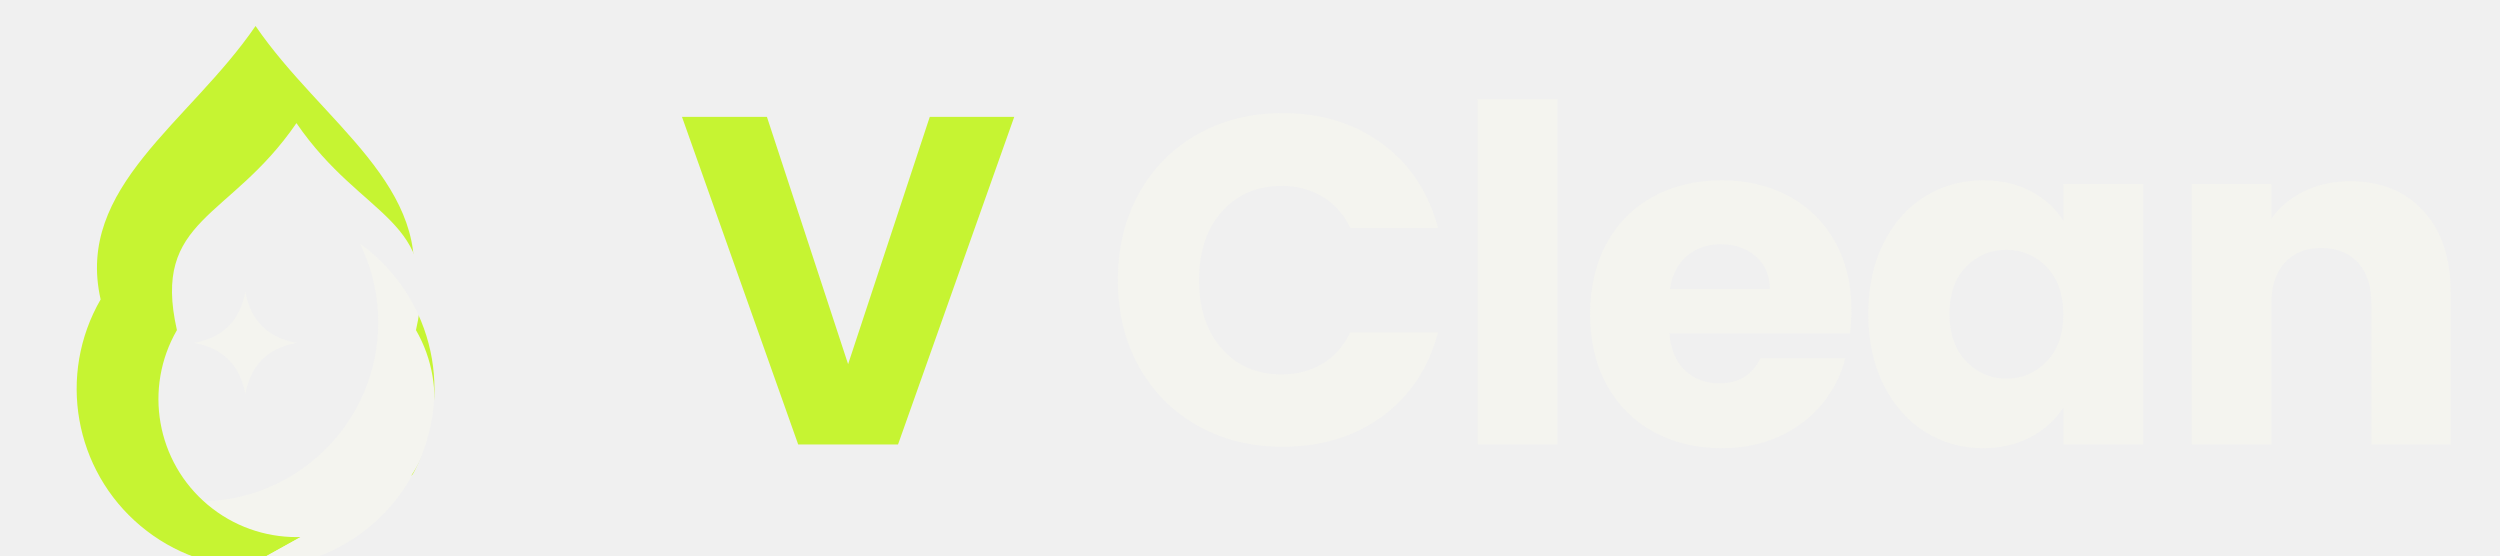
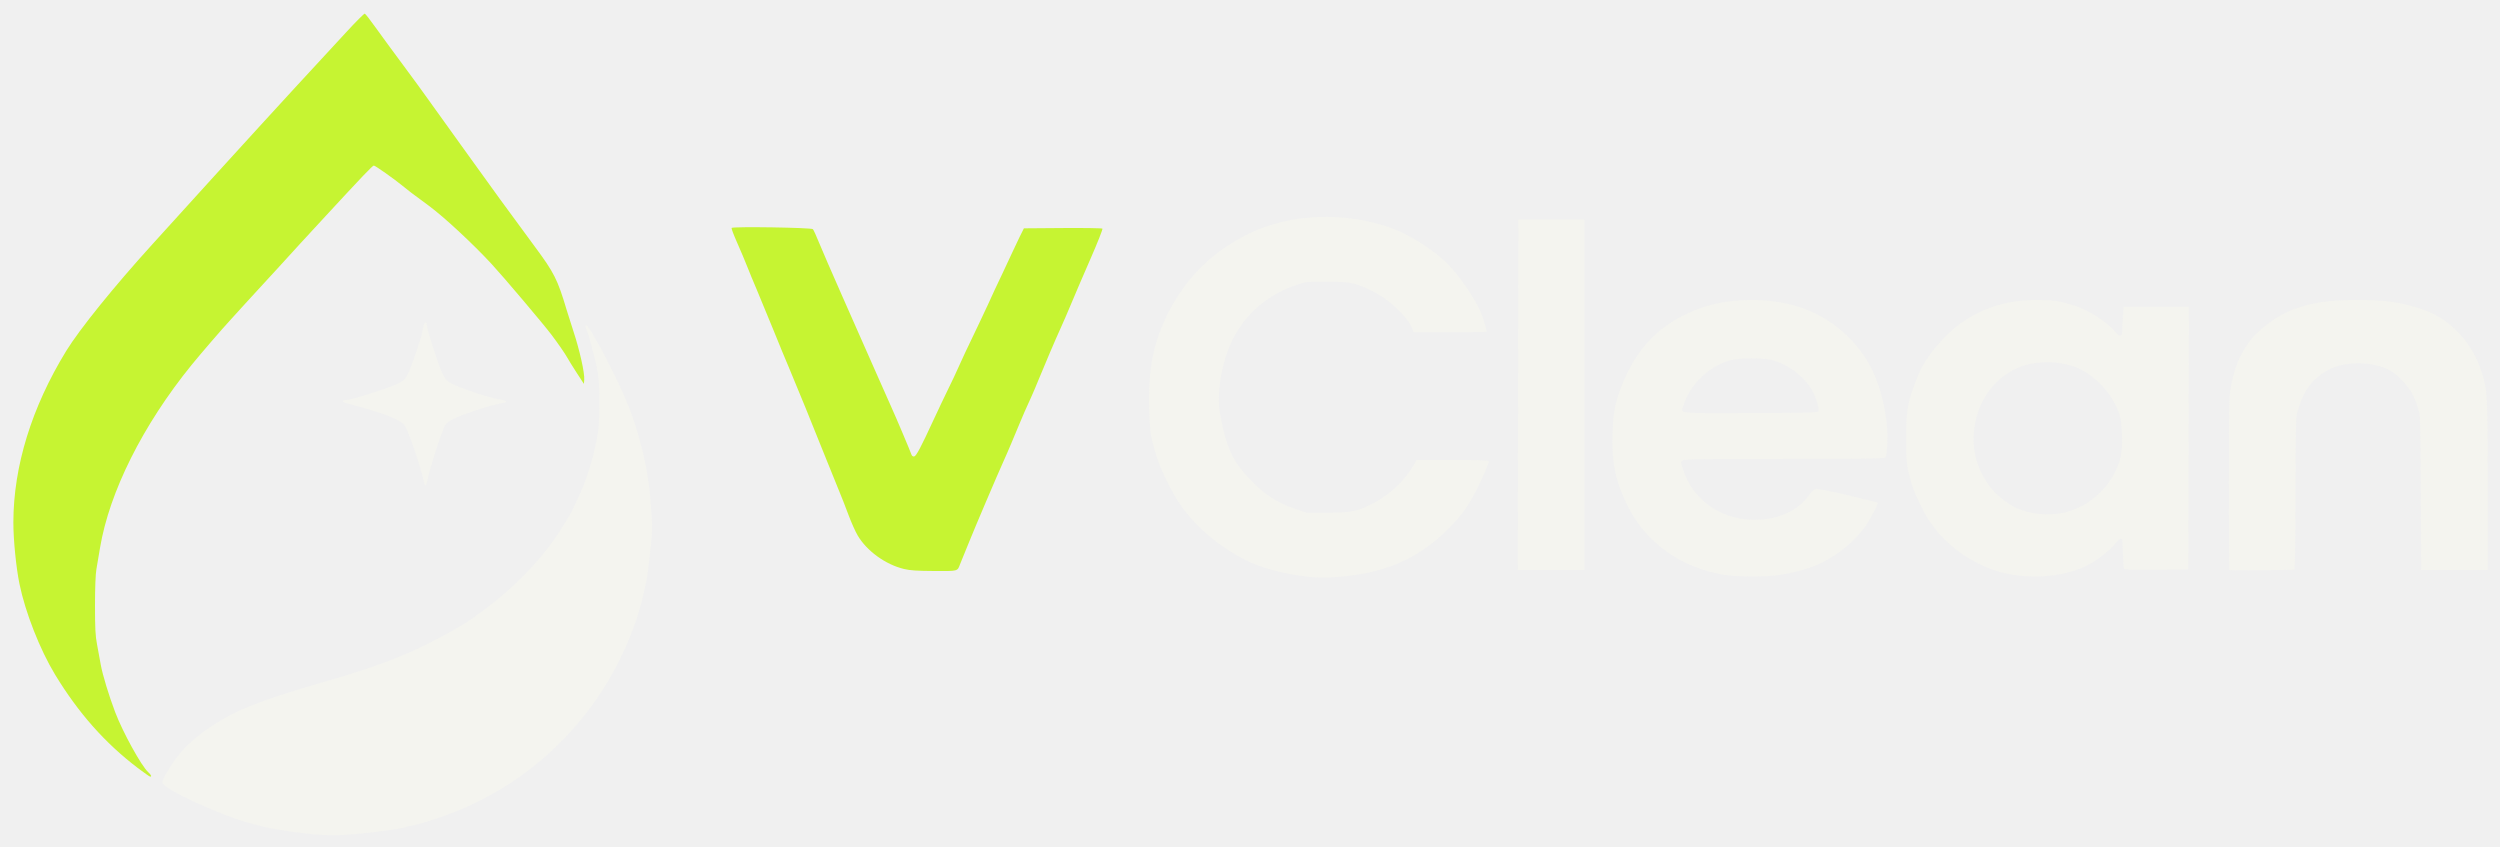
- <svg xmlns="http://www.w3.org/2000/svg" viewBox="0 0 450 100" role="img" aria-label="V Clean">
-   <g transform="translate(0,1) scale(.46)">
-     <defs>
-       <mask id="hdonker" maskUnits="userSpaceOnUse" x="-20" y="-20" width="260" height="280">
-         <rect x="-20" y="-20" width="260" height="280" fill="#fff" />
-         <path d="M116,46 C142,84 172.765,83.0 162.77,127.00 A54,54 0 1 1 69.23,127.00 C59.235,83.0 90,84 116,46Z" fill="#000" />
-       </mask>
-       <mask id="wdonker" maskUnits="userSpaceOnUse" x="-20" y="-20" width="260" height="280">
-         <rect x="-20" y="-20" width="260" height="280" fill="#fff" />
-         <circle cx="78" cy="124" r="70" fill="#000" />
-       </mask>
-       <clipPath id="kdonker">
-         <path d="M-20,-20H240V140L60,240H-20Z" />
-       </clipPath>
-     </defs>
-     <circle cx="100" cy="150" r="70" fill="#F4F4EF" mask="url(#wdonker)" />
-     <path d="M100,8 C126,46 170.622,71.0 160.62,115.00 A70,70 0 1 1 39.38,115.00 C29.378,71.0 74,46 100,8Z" fill="#C6F432" mask="url(#hdonker)" clip-path="url(#kdonker)" />
-     <path d="M96.00,112.00 Q99.11,128.89 116.00,132.00 Q99.11,135.11 96.00,152.00 Q92.89,135.11 76.00,132.00 Q92.89,128.89 96.00,112.00Z" fill="#F4F4EF" />
-   </g>
-   <path fill="#C6F432" d="M182.564 21.032 161.648 80.0H143.672L122.756 21.032H138.044L152.66 65.552L167.36 21.032Z" />
-   <path fill="#F4F4EF" d="M230.864 20.36Q241.364 20.36 248.84 25.904Q256.316 31.448 258.836 41.024H243.044Q241.28 37.328 238.046 35.396Q234.812 33.464 230.696 33.464Q224.06 33.464 219.944 38.084Q215.828 42.704 215.828 50.432Q215.828 58.16 219.944 62.78Q224.06 67.4 230.696 67.4Q234.812 67.4 238.046 65.468Q241.28 63.536 243.044 59.84H258.836Q256.316 69.416 248.84 74.918Q241.364 80.42 230.864 80.42Q222.296 80.42 215.534 76.598Q208.772 72.776 204.992 65.972Q201.212 59.168 201.212 50.432Q201.212 41.696 204.992 34.85Q208.772 28.004 215.534 24.182Q222.296 20.36 230.864 20.36ZM280.34 17.84V80.0H265.976V17.84ZM333.008 60.008H300.5Q300.836 64.376 303.314 66.686Q305.792 68.996 309.404 68.996Q314.78 68.996 316.88 64.46H332.168Q330.992 69.08 327.926 72.776Q324.86 76.472 320.24 78.572Q315.62 80.672 309.908 80.672Q303.02 80.672 297.644 77.732Q292.268 74.792 289.244 69.332Q286.22 63.872 286.22 56.564Q286.22 49.256 289.202 43.796Q292.184 38.336 297.56 35.396Q302.936 32.456 309.908 32.456Q316.712 32.456 322.004 35.312Q327.296 38.168 330.278 43.46Q333.26 48.752 333.26 55.808Q333.26 57.824 333.008 60.008ZM318.56 52.028Q318.56 48.332 316.04 46.148Q313.52 43.964 309.74 43.964Q306.128 43.964 303.65 46.064Q301.172 48.164 300.584 52.028ZM356.948 32.456Q361.904 32.456 365.642 34.472Q369.38 36.488 371.396 39.764V33.128H385.76V80.0H371.396V73.364Q369.296 76.64 365.558 78.656Q361.82 80.672 356.864 80.672Q351.152 80.672 346.448 77.69Q341.744 74.708 339.014 69.206Q336.284 63.704 336.284 56.48Q336.284 49.256 339.014 43.796Q341.744 38.336 346.448 35.396Q351.152 32.456 356.948 32.456ZM361.148 44.972Q356.864 44.972 353.882 48.038Q350.9 51.104 350.9 56.48Q350.9 61.856 353.882 65.006Q356.864 68.156 361.148 68.156Q365.432 68.156 368.414 65.048Q371.396 61.94 371.396 56.564Q371.396 51.188 368.414 48.08Q365.432 44.972 361.148 44.972ZM441.116 52.616V80.0H426.836V54.548Q426.836 49.844 424.4 47.24Q421.964 44.636 417.848 44.636Q413.732 44.636 411.296 47.24Q408.86 49.844 408.86 54.548V80.0H394.496V33.128H408.86V39.344Q411.044 36.236 414.74 34.43Q418.436 32.624 423.056 32.624Q431.288 32.624 436.202 37.958Q441.116 43.292 441.116 52.616Z" />
+ <svg xmlns="http://www.w3.org/2000/svg" viewBox="-4 -4 750 254" role="img" aria-label="V Clean">
+   <path fill="#F4F4EF" fill-rule="evenodd" d="M92.00,246.44C87.66,246.21 78.22,244.85 74.86,243.97C74.11,243.78 72.60,243.39 71.50,243.10C62.35,240.76 44.67,232.58 44.67,230.69C44.67,229.87 47.37,225.30 49.28,222.90C51.78,219.76 55.09,216.78 58.84,214.29C65.77,209.70 69.92,207.87 83.33,203.52C84.93,203.01 90.72,201.28 93.50,200.49C102.01,198.08 111.17,195.02 114.83,193.36C115.20,193.19 116.40,192.71 117.50,192.29C121.63,190.70 131.89,185.35 136.39,182.44C137.18,181.93 139.59,180.19 141.74,178.58C149.79,172.56 157.18,165.07 162.40,157.67C163.88,155.56 167.67,149.45 167.67,149.17C167.67,149.09 168.31,147.71 169.10,146.09C171.69,140.81 173.81,134.21 175.09,127.50C175.65,124.55 175.80,122.49 175.81,117.00C175.83,109.91 175.61,108.07 173.94,101.67C173.58,100.29 173.16,98.64 172.99,98.00C172.83,97.35 172.47,96.27 172.18,95.59C171.37,93.65 171.51,92.96 172.47,94.17C172.91,94.72 173.54,95.69 173.88,96.33C174.21,96.98 175.22,98.76 176.12,100.29C177.44,102.57 181.82,111.37 183.01,114.17C183.17,114.53 183.59,115.51 183.94,116.33C186.54,122.43 188.93,130.78 190.13,138.00C190.81,142.11 190.92,143.14 191.40,149.47C191.76,154.33 191.73,155.33 191.05,161.63C190.64,165.41 190.17,169.10 190.01,169.83C189.85,170.57 189.47,172.29 189.17,173.67C186.63,185.34 180.77,197.99 173.20,208.17C161.06,224.47 144.90,235.92 125.33,242.11C123.22,242.78 120.70,243.47 119.72,243.66C118.75,243.84 117.84,244.06 117.71,244.14C117.12,244.51 108.66,245.69 103.33,246.16C97.80,246.64 96.28,246.68 92.00,246.44ZM386.67,168.80C380.17,167.93 374.17,166.25 369.85,164.09C361.76,160.03 355.08,154.42 350.25,147.63C347.69,144.02 344.28,137.12 342.94,132.83C341.26,127.41 340.94,125.44 340.76,119.17C340.40,106.44 342.01,98.45 346.82,89.17C350.80,81.48 356.74,74.76 363.58,70.21C368.05,67.24 372.04,65.23 376.33,63.80C387.56,60.07 400.55,60.16 412.37,64.04C417.78,65.82 424.95,70.15 429.50,74.40C433.54,78.17 439.03,86.19 440.63,90.67C441.04,91.79 442.00,95.21 442.00,95.52C442.00,95.60 437.06,95.67 431.02,95.67L420.04,95.67L419.81,94.92C418.80,91.67 413.26,86.20 408.50,83.75C402.87,80.85 401.38,80.52 394.00,80.51C388.12,80.50 387.71,80.54 385.04,81.44C376.88,84.17 370.55,89.32 366.46,96.56C362.83,103.00 360.83,113.38 361.98,119.86C363.93,130.96 366.04,135.17 372.90,141.68C376.40,145.00 379.71,146.99 384.46,148.63L387.83,149.79L394.17,149.80C401.50,149.82 403.28,149.43 408.44,146.73C413.27,144.20 417.82,139.75 420.40,135.04L420.97,134.00L431.82,134.00C439.22,134.00 442.67,134.11 442.67,134.35C442.67,135.03 440.27,140.53 438.62,143.64C436.28,148.03 434.77,150.16 431.59,153.52C422.95,162.66 413.22,167.38 400.10,168.82C394.47,169.43 391.38,169.43 386.67,168.80ZM513.67,168.51C504.62,167.04 497.28,163.42 491.26,157.46C487.97,154.20 485.45,150.47 483.29,145.64C480.36,139.08 479.47,133.98 479.78,125.50C480.01,119.25 480.61,116.39 482.85,110.90C486.78,101.26 492.65,94.77 501.33,90.47C507.57,87.39 513.84,86.00 521.54,86.00C531.58,86.01 540.05,88.67 546.89,93.95C555.77,100.81 560.43,109.74 562.03,122.99C562.44,126.39 562.18,132.54 561.59,133.25C561.32,133.58 554.87,133.67 531.36,133.67C506.22,133.67 501.36,133.74 500.82,134.13C500.19,134.59 500.19,134.64 500.92,136.88C504.08,146.67 513.32,152.62 524.20,151.87C530.74,151.42 535.90,148.71 539.15,144.02C539.77,143.13 540.34,142.67 540.83,142.67C541.54,142.67 547.02,143.74 549.33,144.33C549.97,144.50 551.85,144.95 553.50,145.33C557.99,146.36 559.33,146.73 559.33,146.93C559.33,147.41 557.07,151.72 555.91,153.44C552.68,158.25 547.05,162.86 541.35,165.38C538.18,166.78 533.03,168.10 528.65,168.65C524.95,169.10 516.86,169.03 513.67,168.51ZM600.33,168.50C596.35,167.91 593.20,166.90 589.36,164.98C583.38,161.99 578.31,157.57 574.81,152.30C573.01,149.59 570.28,143.90 569.56,141.33C567.91,135.52 567.85,135.05 567.85,127.50C567.84,118.57 568.26,116.40 571.54,108.33C573.63,103.18 579.46,96.21 584.57,92.73C591.37,88.11 598.47,85.99 607.06,86.00C612.03,86.00 613.74,86.26 618.33,87.70C622.56,89.03 628.17,92.60 630.34,95.35C630.92,96.07 631.68,96.67 632.03,96.67C632.57,96.67 632.67,96.42 632.67,95.08C632.67,94.21 632.77,92.26 632.88,90.75L633.10,88.00L642.88,88.00L652.67,88.00L652.58,127.42L652.50,166.83L642.91,166.92C635.41,166.99 633.29,166.92 633.17,166.59C633.10,166.36 632.96,164.29 632.86,162.00C632.77,159.71 632.69,157.80 632.68,157.75C632.67,157.70 632.45,157.67 632.18,157.67C631.92,157.67 631.28,158.21 630.77,158.88C629.42,160.65 625.74,163.65 623.12,165.11C617.11,168.47 608.66,169.72 600.33,168.50ZM664.81,167.03C664.73,166.95 664.67,155.22 664.67,140.97C664.67,116.42 664.70,114.87 665.33,111.68C666.41,106.21 667.66,103.12 670.44,99.00C673.08,95.11 679.10,90.59 684.05,88.80C689.74,86.74 694.77,86.00 703.15,86.00C711.69,86.00 715.97,86.60 722.50,88.73C730.82,91.45 737.51,98.44 740.47,107.50C742.23,112.92 742.33,114.66 742.33,141.92L742.33,167.00L732.35,167.00L722.37,167.00L722.25,143.92C722.14,121.01 722.13,120.81 721.38,118.34C720.96,116.96 720.17,114.99 719.62,113.96C718.61,112.08 715.72,108.92 713.83,107.65C708.99,104.38 699.64,104.09 694.38,107.03C689.52,109.75 687.07,113.10 685.20,119.60C684.77,121.11 684.68,124.77 684.65,144.04C684.62,161.05 684.52,166.74 684.22,166.85C683.71,167.03 664.98,167.21 664.81,167.03ZM451.42,114.42L451.50,61.83L461.41,61.83L471.33,61.83L471.34,103.50C471.35,126.42 471.35,150.08 471.34,156.08L471.33,167.00L461.33,167.00L451.33,167.00L451.42,114.42ZM615.23,149.81C616.48,149.53 618.76,148.69 620.30,147.94C624.14,146.10 628.27,142.04 630.24,138.17C632.27,134.18 632.78,131.62 632.59,126.27C632.42,121.28 631.94,119.59 629.57,115.56C627.37,111.83 623.08,107.98 619.39,106.43C613.55,103.98 605.87,104.09 600.57,106.69C593.88,109.99 589.45,116.34 588.33,124.21C587.40,130.75 588.98,136.69 593.10,142.17C594.73,144.34 598.44,147.30 600.93,148.43C605.03,150.27 610.78,150.83 615.23,149.81ZM123.02,139.92C122.16,135.89 118.61,125.53 117.48,123.77C116.27,121.88 111.19,119.91 100.07,117.01C98.51,116.60 98.47,116.00 100.01,116.00C101.17,116.00 110.51,113.11 113.98,111.68C117.11,110.38 117.53,110.00 118.74,107.33C119.79,105.00 122.66,96.49 122.67,95.67C122.67,95.39 122.83,94.60 123.02,93.92C123.39,92.59 124.00,92.22 124.00,93.32C124.00,94.49 127.25,104.77 128.45,107.41C129.31,109.30 129.91,110.16 130.73,110.66C133.16,112.15 142.83,115.43 146.09,115.87C147.86,116.11 148.43,116.56 147.26,116.80C143.93,117.49 142.27,117.95 138.35,119.24C132.71,121.11 130.17,122.37 129.52,123.63C128.27,126.04 124.83,136.82 124.16,140.42C124.03,141.10 123.80,141.67 123.66,141.67C123.51,141.67 123.22,140.88 123.02,139.92ZM541.61,119.21C541.80,118.21 540.41,114.24 539.25,112.46C536.74,108.60 532.66,105.57 528.00,104.09C525.45,103.29 517.68,103.32 514.83,104.15C509.07,105.83 503.87,110.54 501.60,116.11C501.09,117.37 500.67,118.58 500.67,118.80C500.67,119.99 501.07,120.01 521.48,119.92C540.76,119.84 541.50,119.81 541.61,119.21Z" />
+   <path fill="#C6F432" fill-rule="evenodd" d="M37.30,226.37C27.50,218.92 19.48,209.86 12.50,198.34C7.98,190.88 3.60,179.73 1.85,171.21C0.83,166.27 -0.00,157.89 0.01,152.70C0.04,135.88 5.49,118.21 15.87,101.27C19.85,94.78 30.27,81.89 41.67,69.33C47.69,62.71 53.18,56.66 60.27,48.83C64.42,44.25 70.43,37.65 73.63,34.17C76.82,30.68 81.70,25.36 84.47,22.34C87.23,19.32 90.70,15.57 92.17,14.00C93.63,12.43 97.14,8.63 99.96,5.56C102.78,2.49 105.25,0.03 105.44,0.09C105.64,0.16 107.14,2.08 108.76,4.36C110.39,6.64 114.01,11.58 116.80,15.33C119.60,19.09 123.16,23.97 124.71,26.17C126.27,28.37 129.17,32.42 131.17,35.17C133.16,37.92 135.59,41.29 136.56,42.67C140.94,48.84 150.81,62.40 156.41,69.94C162.24,77.79 163.29,79.86 166.00,89.00C166.41,90.38 167.32,93.23 168.01,95.33C169.89,101.02 171.44,107.94 171.27,109.94L171.17,111.16L169.00,107.83C167.81,106.00 166.56,103.98 166.21,103.33C165.57,102.16 163.44,99.06 161.43,96.41C158.99,93.17 146.97,78.97 143.49,75.21C137.81,69.07 129.20,61.08 124.67,57.74C119.57,53.99 118.46,53.15 116.83,51.80C114.35,49.75 108.58,45.67 108.15,45.67C107.77,45.67 104.78,48.80 93.82,60.67C90.35,64.43 86.82,68.25 85.98,69.17C85.13,70.08 82.05,73.46 79.14,76.67C76.22,79.88 72.85,83.55 71.64,84.83C70.44,86.12 68.86,87.84 68.14,88.66C67.42,89.48 65.92,91.13 64.81,92.33C62.74,94.55 55.87,102.52 53.46,105.50C38.86,123.50 28.82,143.56 26.01,160.33C25.63,162.62 25.13,165.55 24.91,166.83C24.66,168.27 24.50,172.45 24.50,177.67C24.50,184.50 24.62,186.79 25.11,189.33C25.44,191.07 25.94,193.78 26.21,195.33C26.76,198.41 28.65,204.64 30.56,209.67C32.84,215.67 38.38,225.74 40.45,227.64C41.34,228.45 41.58,229.00 41.05,229.00C40.90,229.00 39.21,227.81 37.30,226.37ZM267.17,166.69C261.65,165.35 256.05,161.30 253.32,156.67C252.61,155.48 251.34,152.62 250.49,150.33C249.64,148.04 248.44,144.97 247.82,143.50C247.21,142.03 245.50,137.83 244.04,134.17C239.89,123.77 234.85,111.39 232.87,106.74C231.87,104.41 229.63,98.98 227.89,94.67C226.14,90.36 223.94,85.03 223.00,82.83C222.05,80.63 220.79,77.56 220.18,76.00C219.57,74.44 218.23,71.25 217.19,68.91C216.15,66.57 215.38,64.53 215.47,64.38C215.76,63.91 239.42,64.27 239.87,64.75C240.08,64.98 240.88,66.74 241.66,68.67C242.43,70.59 245.66,78.02 248.82,85.17C251.99,92.32 256.26,101.99 258.32,106.67C260.38,111.34 262.70,116.59 263.49,118.33C264.91,121.45 269.05,131.25 269.46,132.44C269.58,132.79 269.91,133.00 270.25,132.94C270.88,132.81 272.20,130.33 276.05,122.00C277.36,119.16 279.36,114.96 280.48,112.67C281.61,110.38 282.85,107.75 283.24,106.83C283.99,105.07 286.42,99.89 289.66,93.17C290.72,90.97 291.92,88.42 292.33,87.50C293.68,84.48 295.05,81.56 296.99,77.50C298.04,75.30 299.27,72.69 299.70,71.70C300.14,70.70 301.10,68.68 301.83,67.20L303.17,64.50L314.81,64.41C321.22,64.36 326.58,64.45 326.73,64.59C326.87,64.74 325.26,68.83 323.13,73.68C321.01,78.53 318.40,84.60 317.34,87.17C316.27,89.73 314.88,92.96 314.24,94.33C312.92,97.18 308.90,106.60 307.40,110.33C306.85,111.71 305.93,113.88 305.34,115.17C303.57,119.05 303.13,120.05 301.90,123.00C301.25,124.56 300.12,127.26 299.39,129.00C298.66,130.74 297.59,133.22 297.00,134.50C295.47,137.84 288.51,154.16 286.77,158.50C285.96,160.52 285.10,162.62 284.87,163.17C284.63,163.72 284.24,164.69 283.99,165.33C283.21,167.41 283.49,167.34 276.21,167.30C271.11,167.27 268.94,167.13 267.17,166.69Z" />
</svg>
